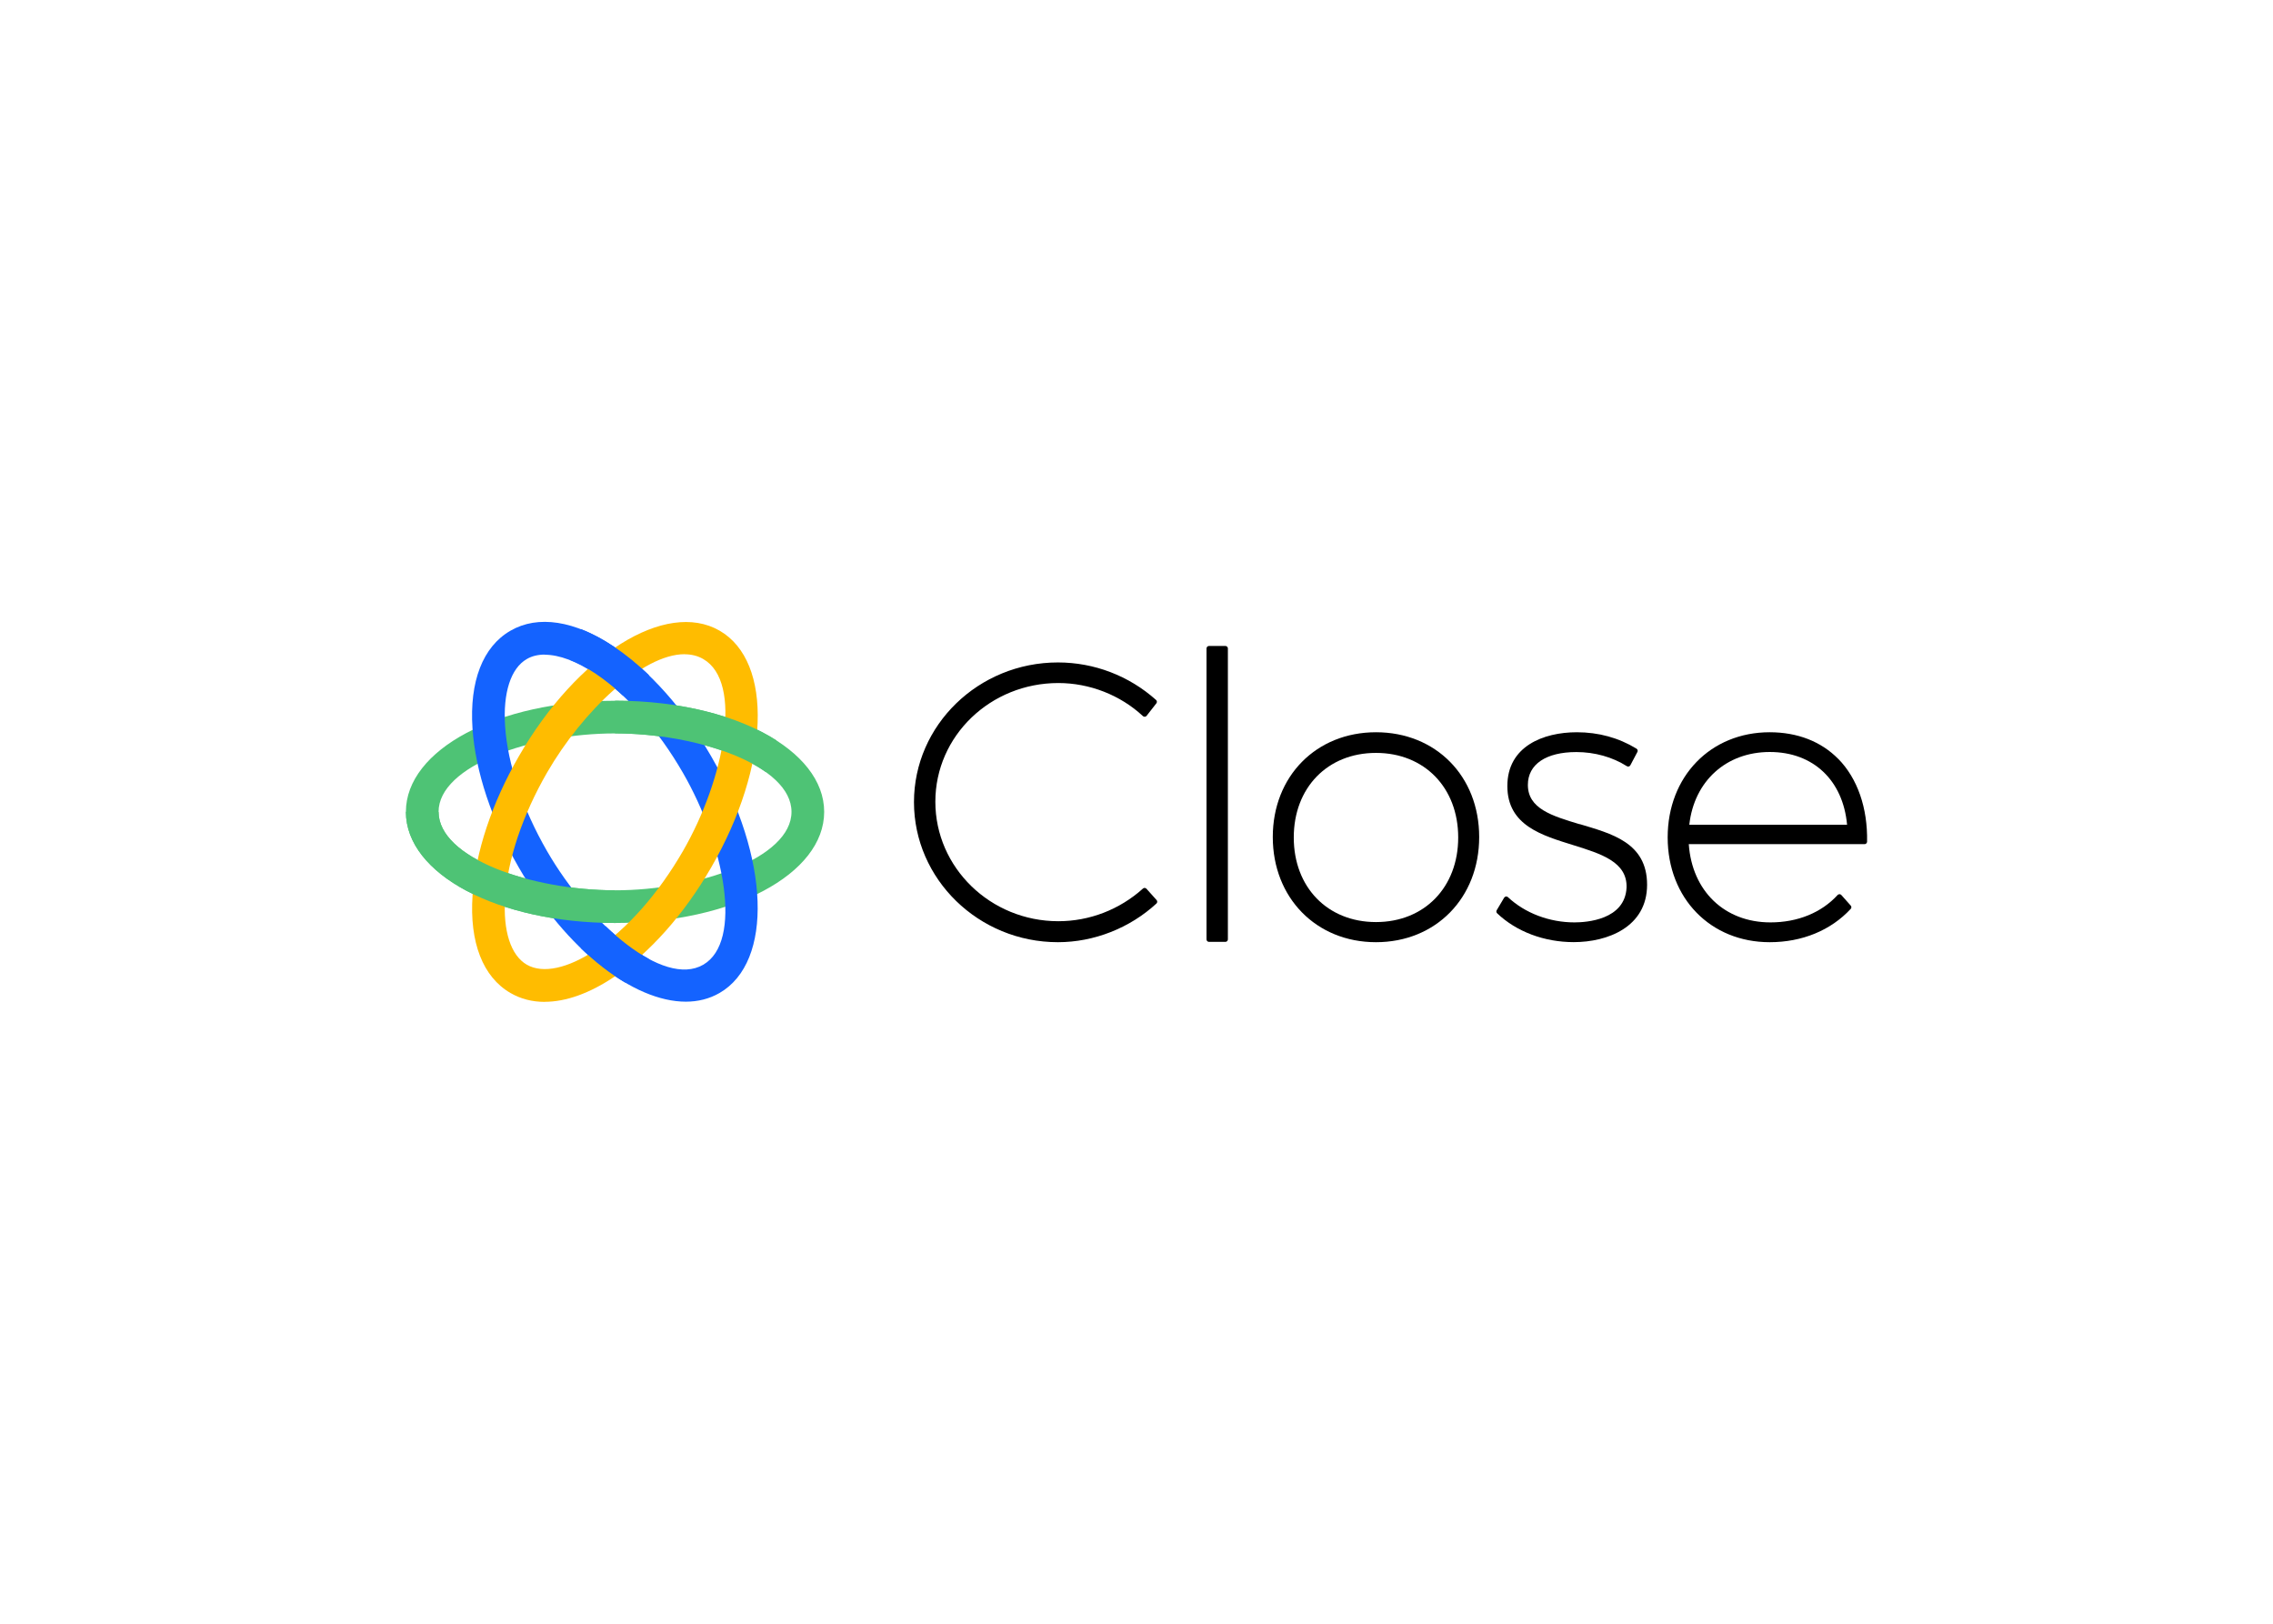
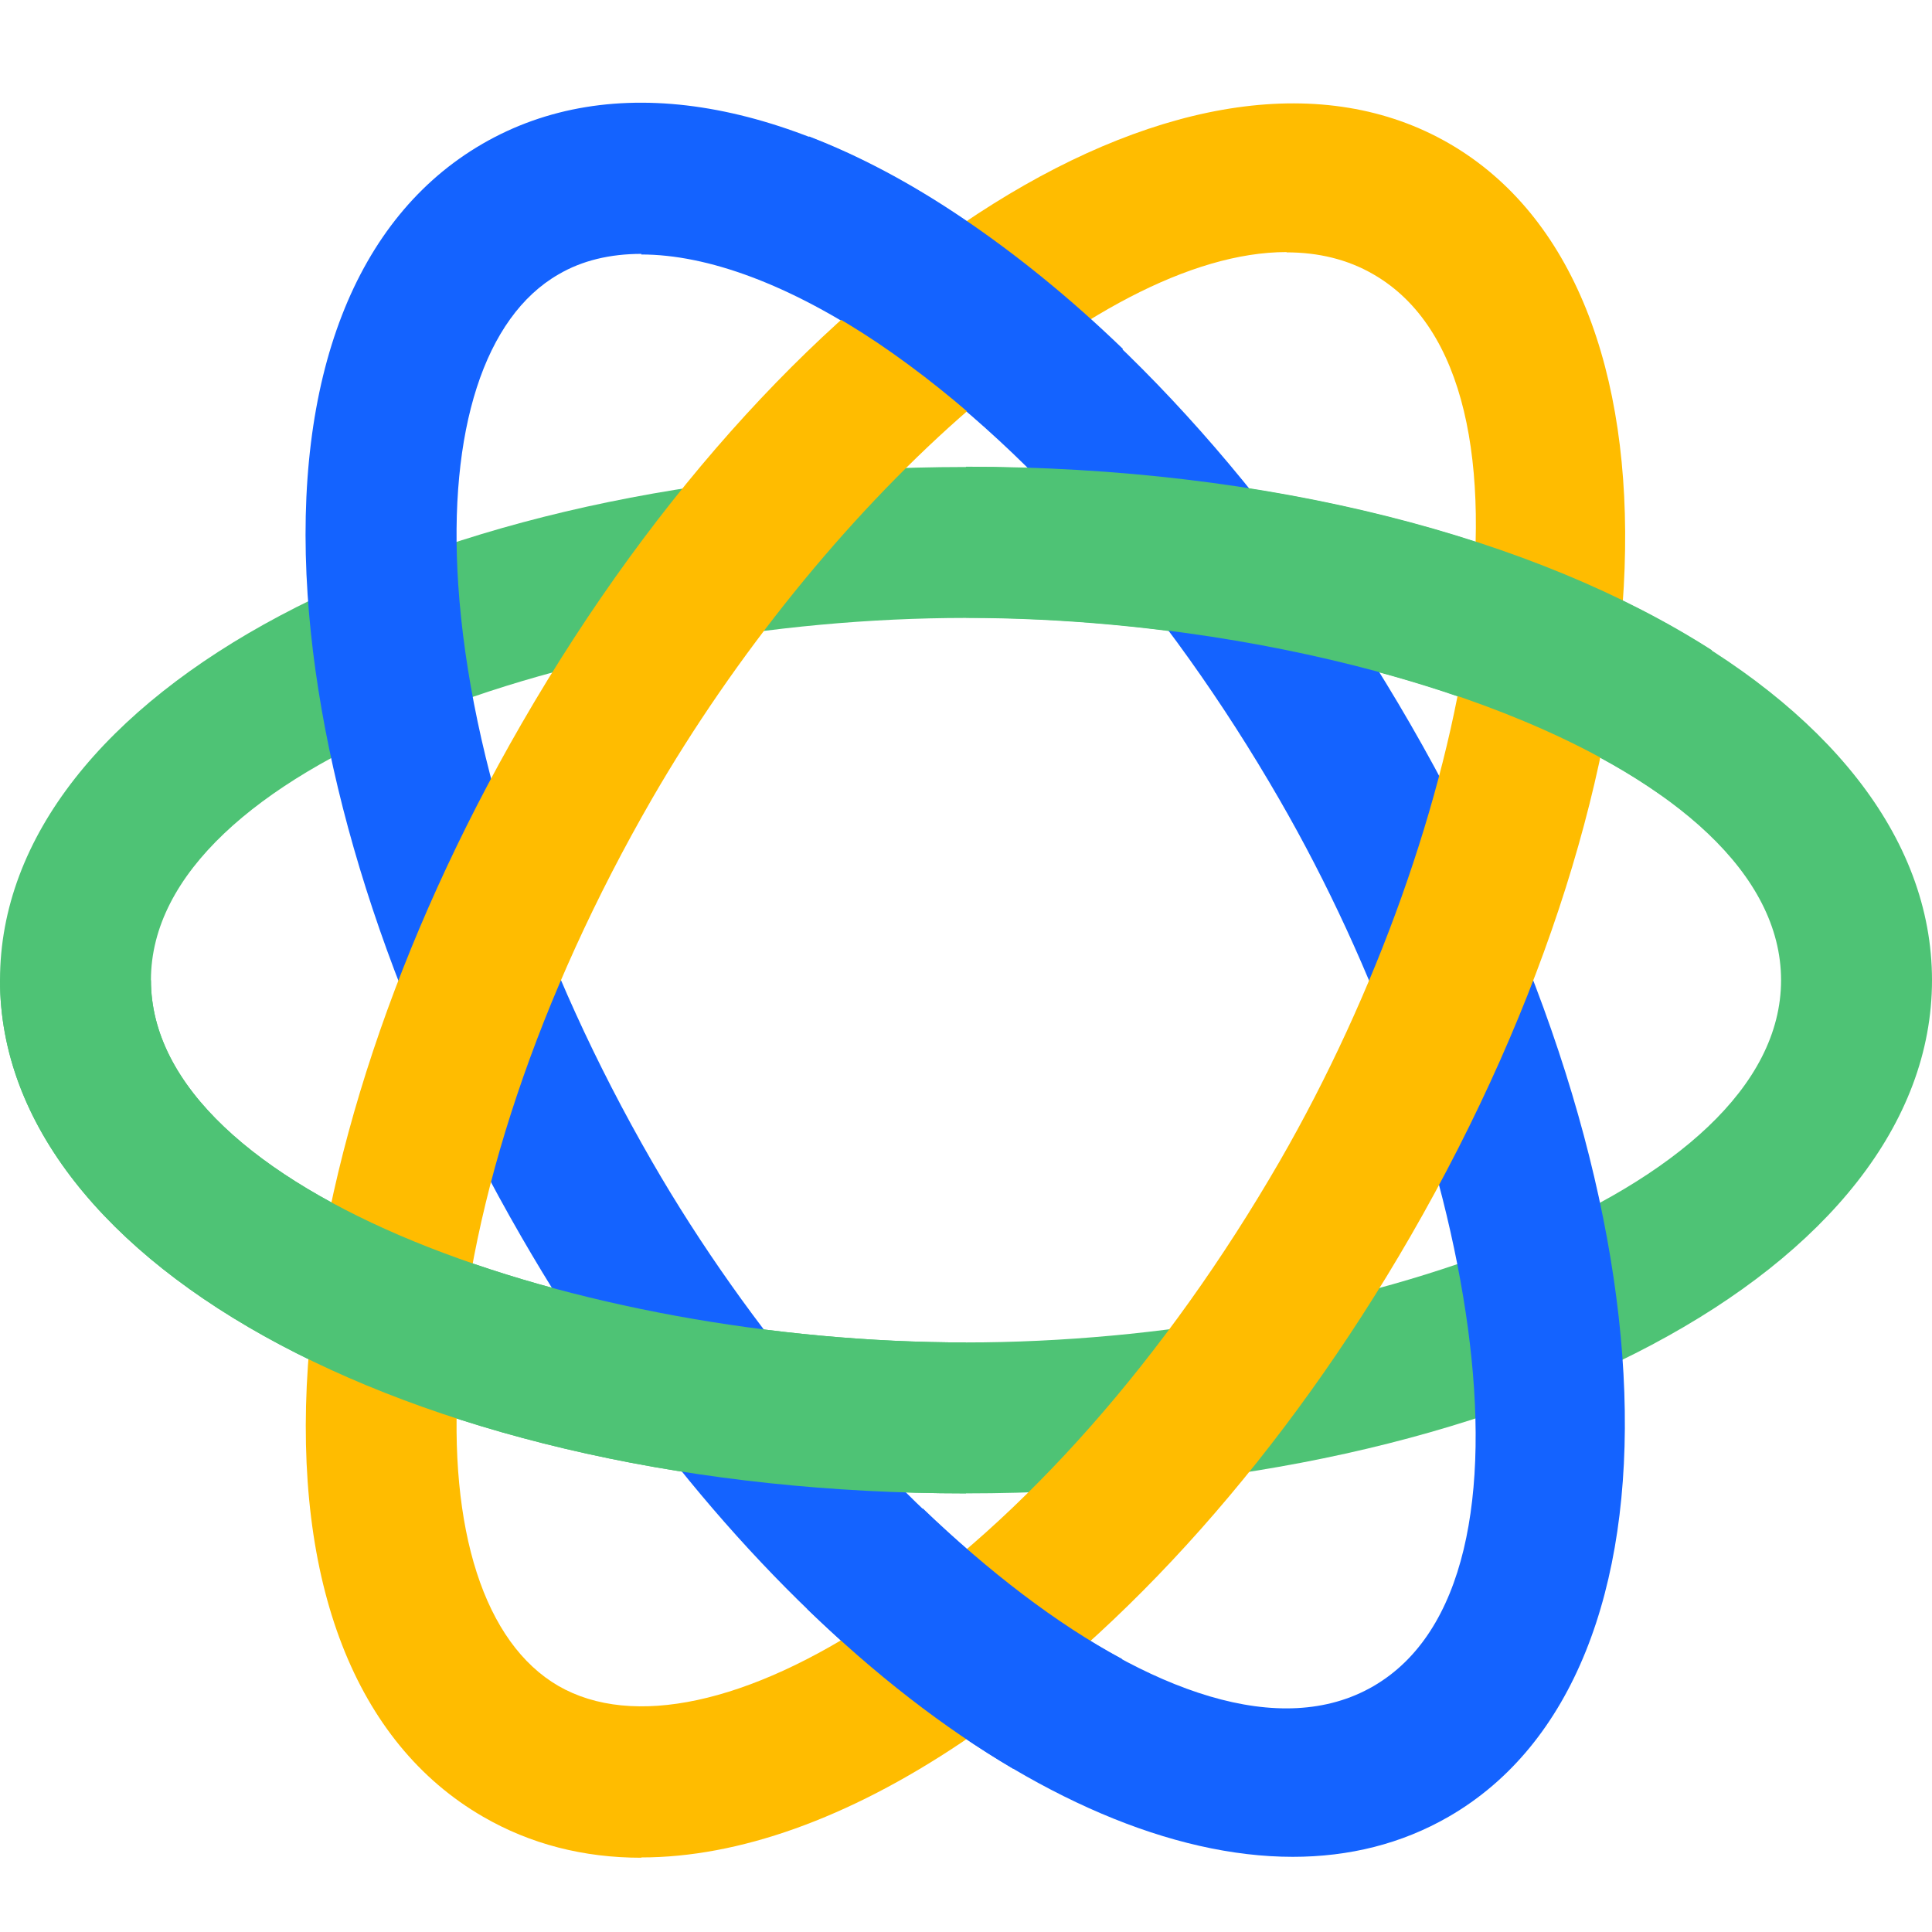
- <svg xmlns="http://www.w3.org/2000/svg" clipRule="evenodd" fillRule="evenodd" strokeLinejoin="round" strokeMiterlimit="2" viewBox="0 0 560 400">
-   <g fillRule="nonzero" transform="matrix(3.2204 0 0 3.2204 100 151.676)">
-     <path d="m56.655 20.885c-.035-.035-.08-.06-.13-.06-.05-.01-.1.015-.135.045-1.795 1.615-4.095 2.5-6.475 2.5-5.19 0-9.41-4.1-9.41-9.14s4.22-9.08 9.41-9.08c2.385 0 4.745.92 6.47 2.53.04.035.085.05.145.05.05 0 .1-.03.135-.07l.75-.96c.06-.08.05-.19-.025-.255-2.07-1.85-4.735-2.87-7.505-2.87-6.075 0-11.015 4.795-11.015 10.685s4.94 10.715 11.015 10.715c2.75 0 5.5-1.08 7.535-2.96.075-.07.08-.185.01-.265l-.78-.87z" />
-     <path d="m62.695 2.315h-1.255c-.105 0-.19.085-.19.19v22.255c0 .105.085.19.19.19h1.255c.105 0 .19-.085.19-.19v-22.255c0-.105-.085-.19-.19-.19z" />
-     <path d="m74.215 8.915c-4.575 0-7.895 3.37-7.895 8.015s3.32 8.045 7.895 8.045 7.895-3.385 7.895-8.045-3.32-8.015-7.895-8.015zm0 14.52c-3.705 0-6.29-2.66-6.29-6.47s2.585-6.47 6.29-6.47 6.29 2.66 6.29 6.47-2.585 6.47-6.29 6.47z" />
-     <path d="m89.795 15.95c-2.125-.64-3.96-1.19-3.96-3.01 0-1.575 1.39-2.51 3.71-2.51 1.4 0 2.77.385 3.86 1.08.045.03.1.035.15.025.05-.015.095-.045.12-.095l.54-1.02c.045-.09.015-.195-.07-.25-1.37-.835-2.905-1.255-4.565-1.255-2.57 0-5.315 1.08-5.315 4.115s2.69 3.785 5.06 4.525c2.115.66 4.115 1.28 4.06 3.235-.115 2.48-3.075 2.67-3.985 2.67-1.92 0-3.78-.705-5.09-1.93-.04-.04-.095-.06-.155-.05-.055.01-.105.04-.135.09l-.57.96c-.045.075-.03.17.03.23 1.465 1.405 3.605 2.21 5.86 2.21 2.59 0 5.615-1.15 5.615-4.39s-2.74-3.91-5.16-4.64z" />
-     <path d="m109.585 10.96c-1.315-1.34-3.13-2.045-5.25-2.045-4.525 0-7.805 3.385-7.805 8.045s3.285 8.015 7.805 8.015c2.48 0 4.68-.905 6.2-2.55.065-.07.065-.18 0-.25l-.72-.81c-.035-.04-.085-.06-.14-.065-.045.015-.105.02-.14.06-1.235 1.355-3.06 2.1-5.14 2.1-3.51 0-6-2.395-6.25-5.985h13.45c.1 0 .185-.08.19-.185.05-2.59-.735-4.84-2.2-6.335zm-11.4 5.03c.37-3.335 2.82-5.565 6.155-5.565s5.605 2.175 5.915 5.565z" />
+ <svg xmlns="http://www.w3.org/2000/svg" viewBox="0 -1.23 32 32">
+   <g fill-rule="nonzero">
    <path d="m16 23.505c-8.97 0-16-3.735-16-8.5s7.03-8.5 16-8.5 16 3.735 16 8.5-7.03 8.5-16 8.5zm0-14.5c-6.385 0-13.5 2.465-13.5 6s7.115 6 13.5 6 13.5-2.465 13.5-6-7.115-6-13.5-6z" fill="#4ec375" />
    <path d="m21.415 29.525c-4.01 0-9.14-3.965-12.78-10.27-2.065-3.575-3.32-7.35-3.54-10.635-.24-3.6.79-6.25 2.9-7.47 2.11-1.22 4.925-.785 7.92 1.22 2.735 1.835 5.375 4.81 7.44 8.385 4.485 7.77 4.765 15.725.64 18.105-.78.45-1.65.665-2.585.665zm-10.79-26.55c-.52 0-.985.11-1.375.34-1.225.705-1.83 2.58-1.66 5.14.195 2.91 1.335 6.305 3.21 9.555 3.19 5.53 8.885 10.46 11.945 8.69s1.64-9.16-1.555-14.69c-1.875-3.25-4.245-5.935-6.665-7.555-1.45-.97-2.8-1.47-3.905-1.47z" fill="#1463ff" />
    <path d="m10.62 29.54c-.955 0-1.835-.225-2.62-.68-2.11-1.22-3.145-3.87-2.9-7.47.22-3.285 1.475-7.06 3.54-10.635 4.485-7.77 11.235-11.99 15.36-9.61 4.125 2.385 3.845 10.335-.64 18.105-2.065 3.575-4.705 6.55-7.44 8.385-1.88 1.26-3.69 1.9-5.3 1.9zm10.69-26.595c-3.18 0-7.765 4.305-10.51 9.055-1.875 3.25-3.015 6.64-3.21 9.555-.17 2.56.435 4.43 1.66 5.14 1.225.705 3.145.295 5.28-1.135 2.425-1.625 4.79-4.31 6.665-7.555 3.19-5.53 4.615-12.925 1.555-14.69-.43-.25-.915-.365-1.44-.365z" fill="#ffbc00" />
    <path d="m16 21.005c-6.385 0-13.5-2.465-13.5-6h-2.5c0 4.765 7.03 8.5 16 8.5z" fill="#4ec375" />
    <path d="m16.575 6.08c-.67-.62-1.355-1.17-2.045-1.635-.68-.455-1.34-.81-1.96-1.055l.83-2.36c.82.315 1.665.76 2.525 1.34.905.61 1.805 1.34 2.675 2.18l-2.02 1.53z" fill="#1463ff" />
    <path d="m18.58 26.245c-1.08-.58-2.205-1.445-3.295-2.49l-1.915 1.665c1.12 1.085 2.27 1.975 3.41 2.645l1.805-1.82z" fill="#1463ff" />
    <path d="m27.52 11.945c-2.56-1.82-7.205-2.945-11.52-2.945v-2.5c5.025 0 9.44 1.17 12.355 3.04z" fill="#4ec375" />
  </g>
</svg>
